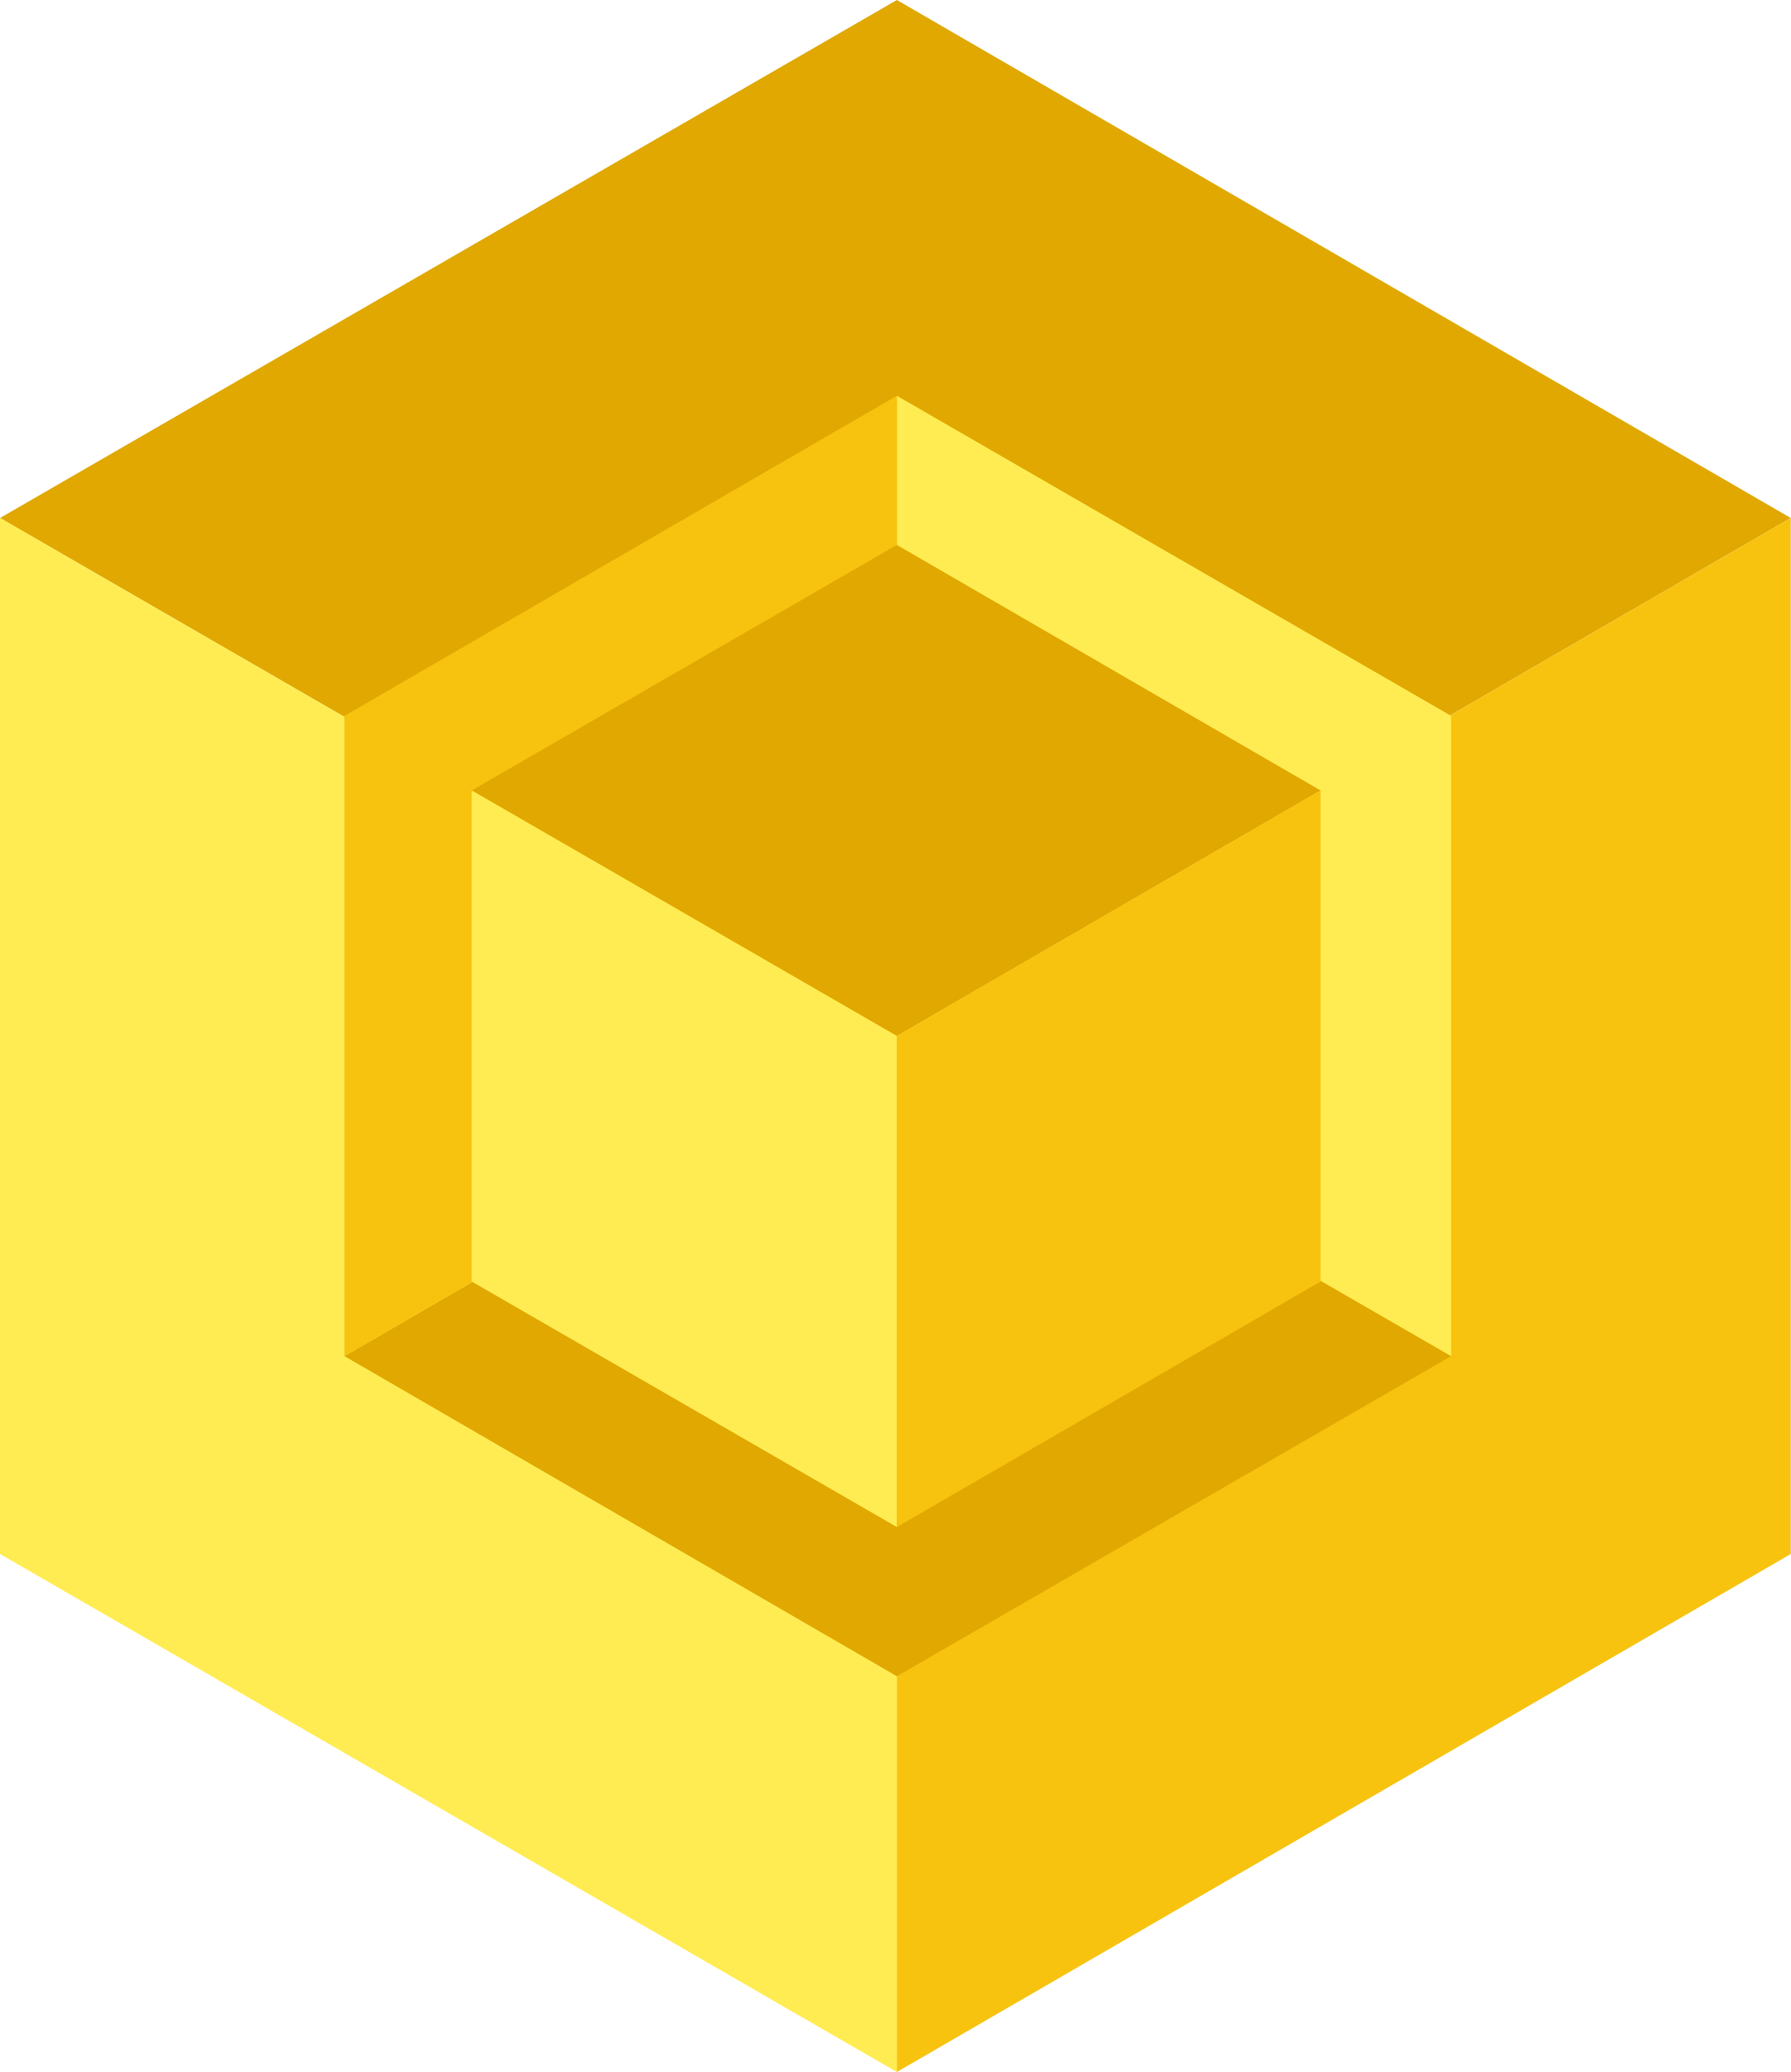
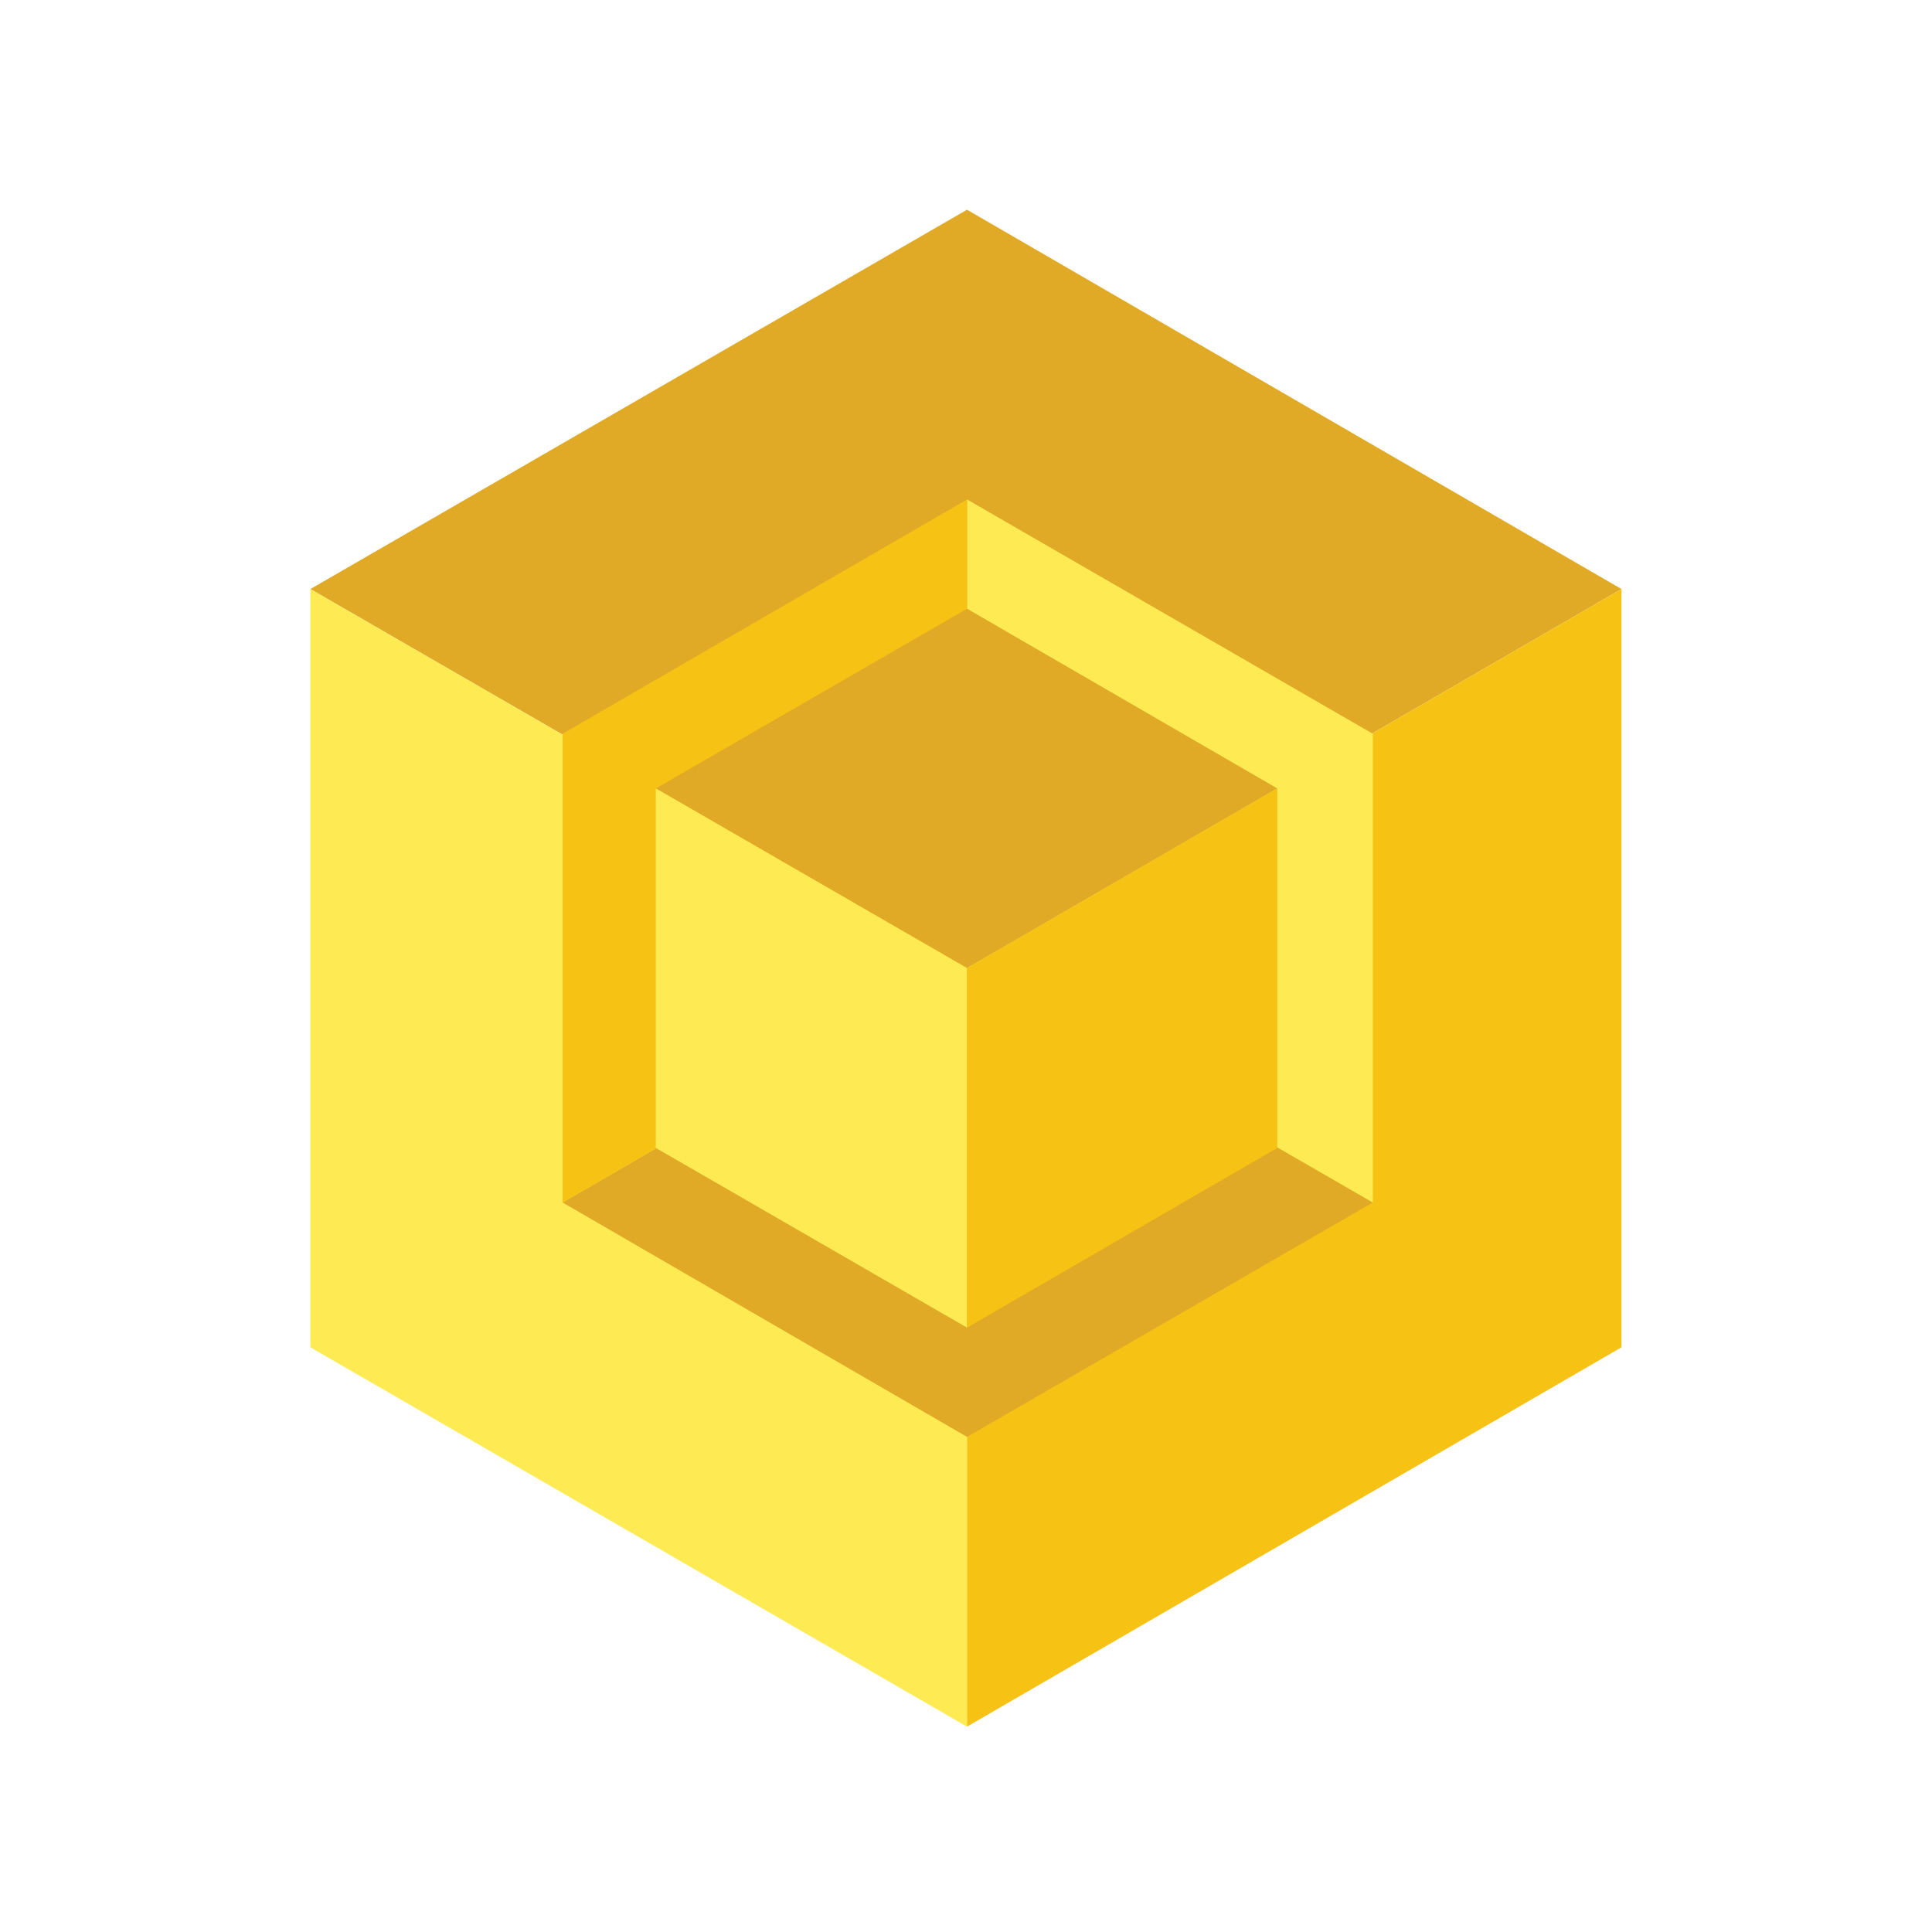
- <svg xmlns="http://www.w3.org/2000/svg" version="1.1" xml:space="preserve" x="0px" y="0px" width="363px" height="420px" viewbox="0 0 363 420">
+ <svg xmlns="http://www.w3.org/2000/svg" version="1.1" id="Layer_1" x="0px" y="0px" viewBox="0 0 595.3 595.3" style="enable-background:new 0 0 595.3 595.3;" xml:space="preserve">
+   <style type="text/css">
+ 	.st0{fill:#E0A926;}
+ 	.st1{fill:#FEEB53;}
+ 	.st2{fill:#F6C315;}
+ </style>
  <g transform="scale(0.6)">
    <g>
-       <polygon points="303,0 0,175 303,350 605,175" fill="#e0a800" />
-       <polygon points="0,175 0,525 303,700 303,350" fill="#ffec52" />
-       <polygon points="303,700 605,525 605,175 303,350" fill="#f7c30f" />
+       <polygon class="st0" points="496.6,107.7 159.4,302.5 496.6,497.2 832.7,302.5   " />
+       <polygon class="st1" points="159.4,302.5 159.4,691.9 496.6,886.7 496.6,497.2   " />
+       <polygon class="st2" points="496.6,886.7 832.7,691.9 832.7,302.5 496.6,497.2   " />
    </g>
    <g transform="translate(303, 350) scale(0.618) rotate(180) translate(-303, -350)">
-       <polygon points="303,0 0,175 303,350 605,175" fill="#e0a800" />
-       <polygon points="0,175 0,525 303,700 303,350" fill="#ffec52" />
-       <polygon points="303,700 605,525 605,175 303,350" fill="#f7c30f" />
+       <polygon class="st0" points="-10.3,-277.7 -347.5,-82.9 -10.3,111.8 325.8,-82.9   " />
+       <polygon class="st1" points="-347.5,-82.9 -347.5,306.6 -10.3,501.3 -10.3,111.8   " />
+       <polygon class="st2" points="-10.3,501.3 325.8,306.6 325.8,-82.9 -10.3,111.8   " />
    </g>
    <g transform="translate(303, 350) scale(0.474) translate(-303, -350)">
-       <polygon points="303,0 0,175 303,350 605,175" fill="#e0a800" />
-       <polygon points="0,175 0,525 303,700 303,350" fill="#ffec52" />
-       <polygon points="303,700 605,525 605,175 303,350" fill="#f7c30f" />
+       <polygon class="st0" points="711.5,271.1 374.3,465.8 711.5,660.5 1047.6,465.8   " />
+       <polygon class="st1" points="374.3,465.8 374.3,855.3 711.5,1050 711.5,660.5   " />
+       <polygon class="st2" points="711.5,1050 1047.6,855.3 1047.6,465.8 711.5,660.5   " />
    </g>
  </g>
</svg>
